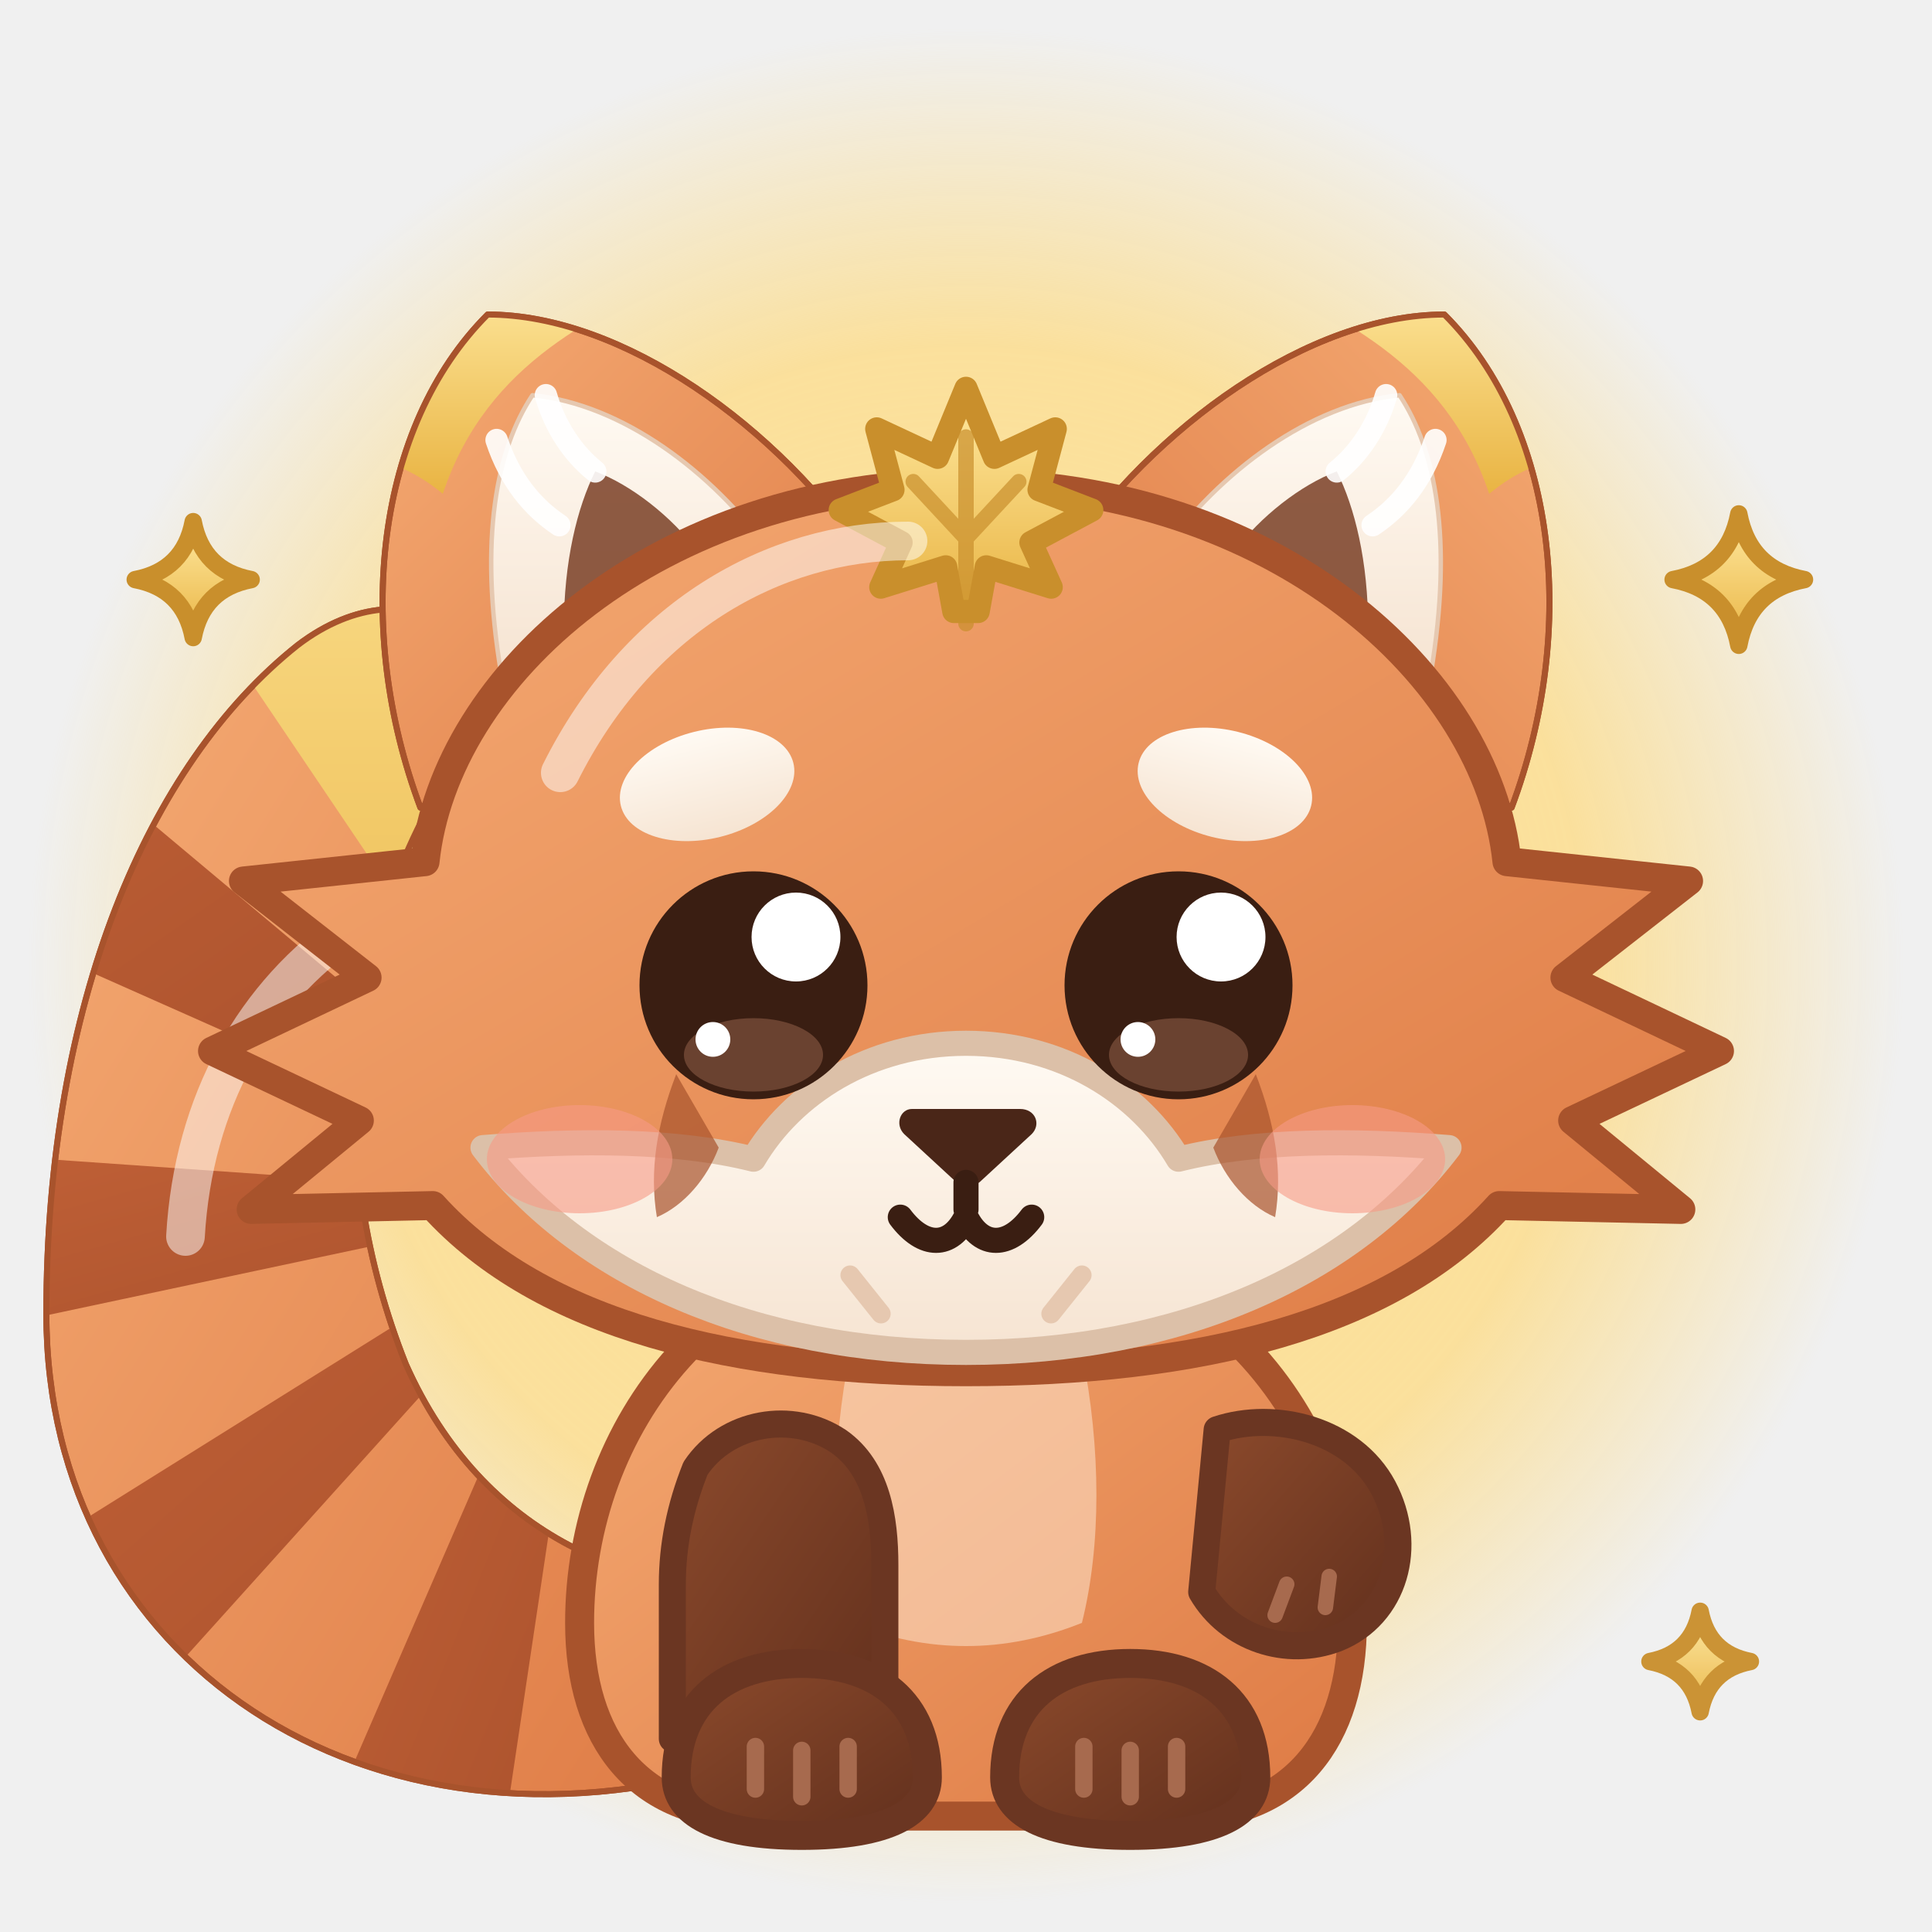
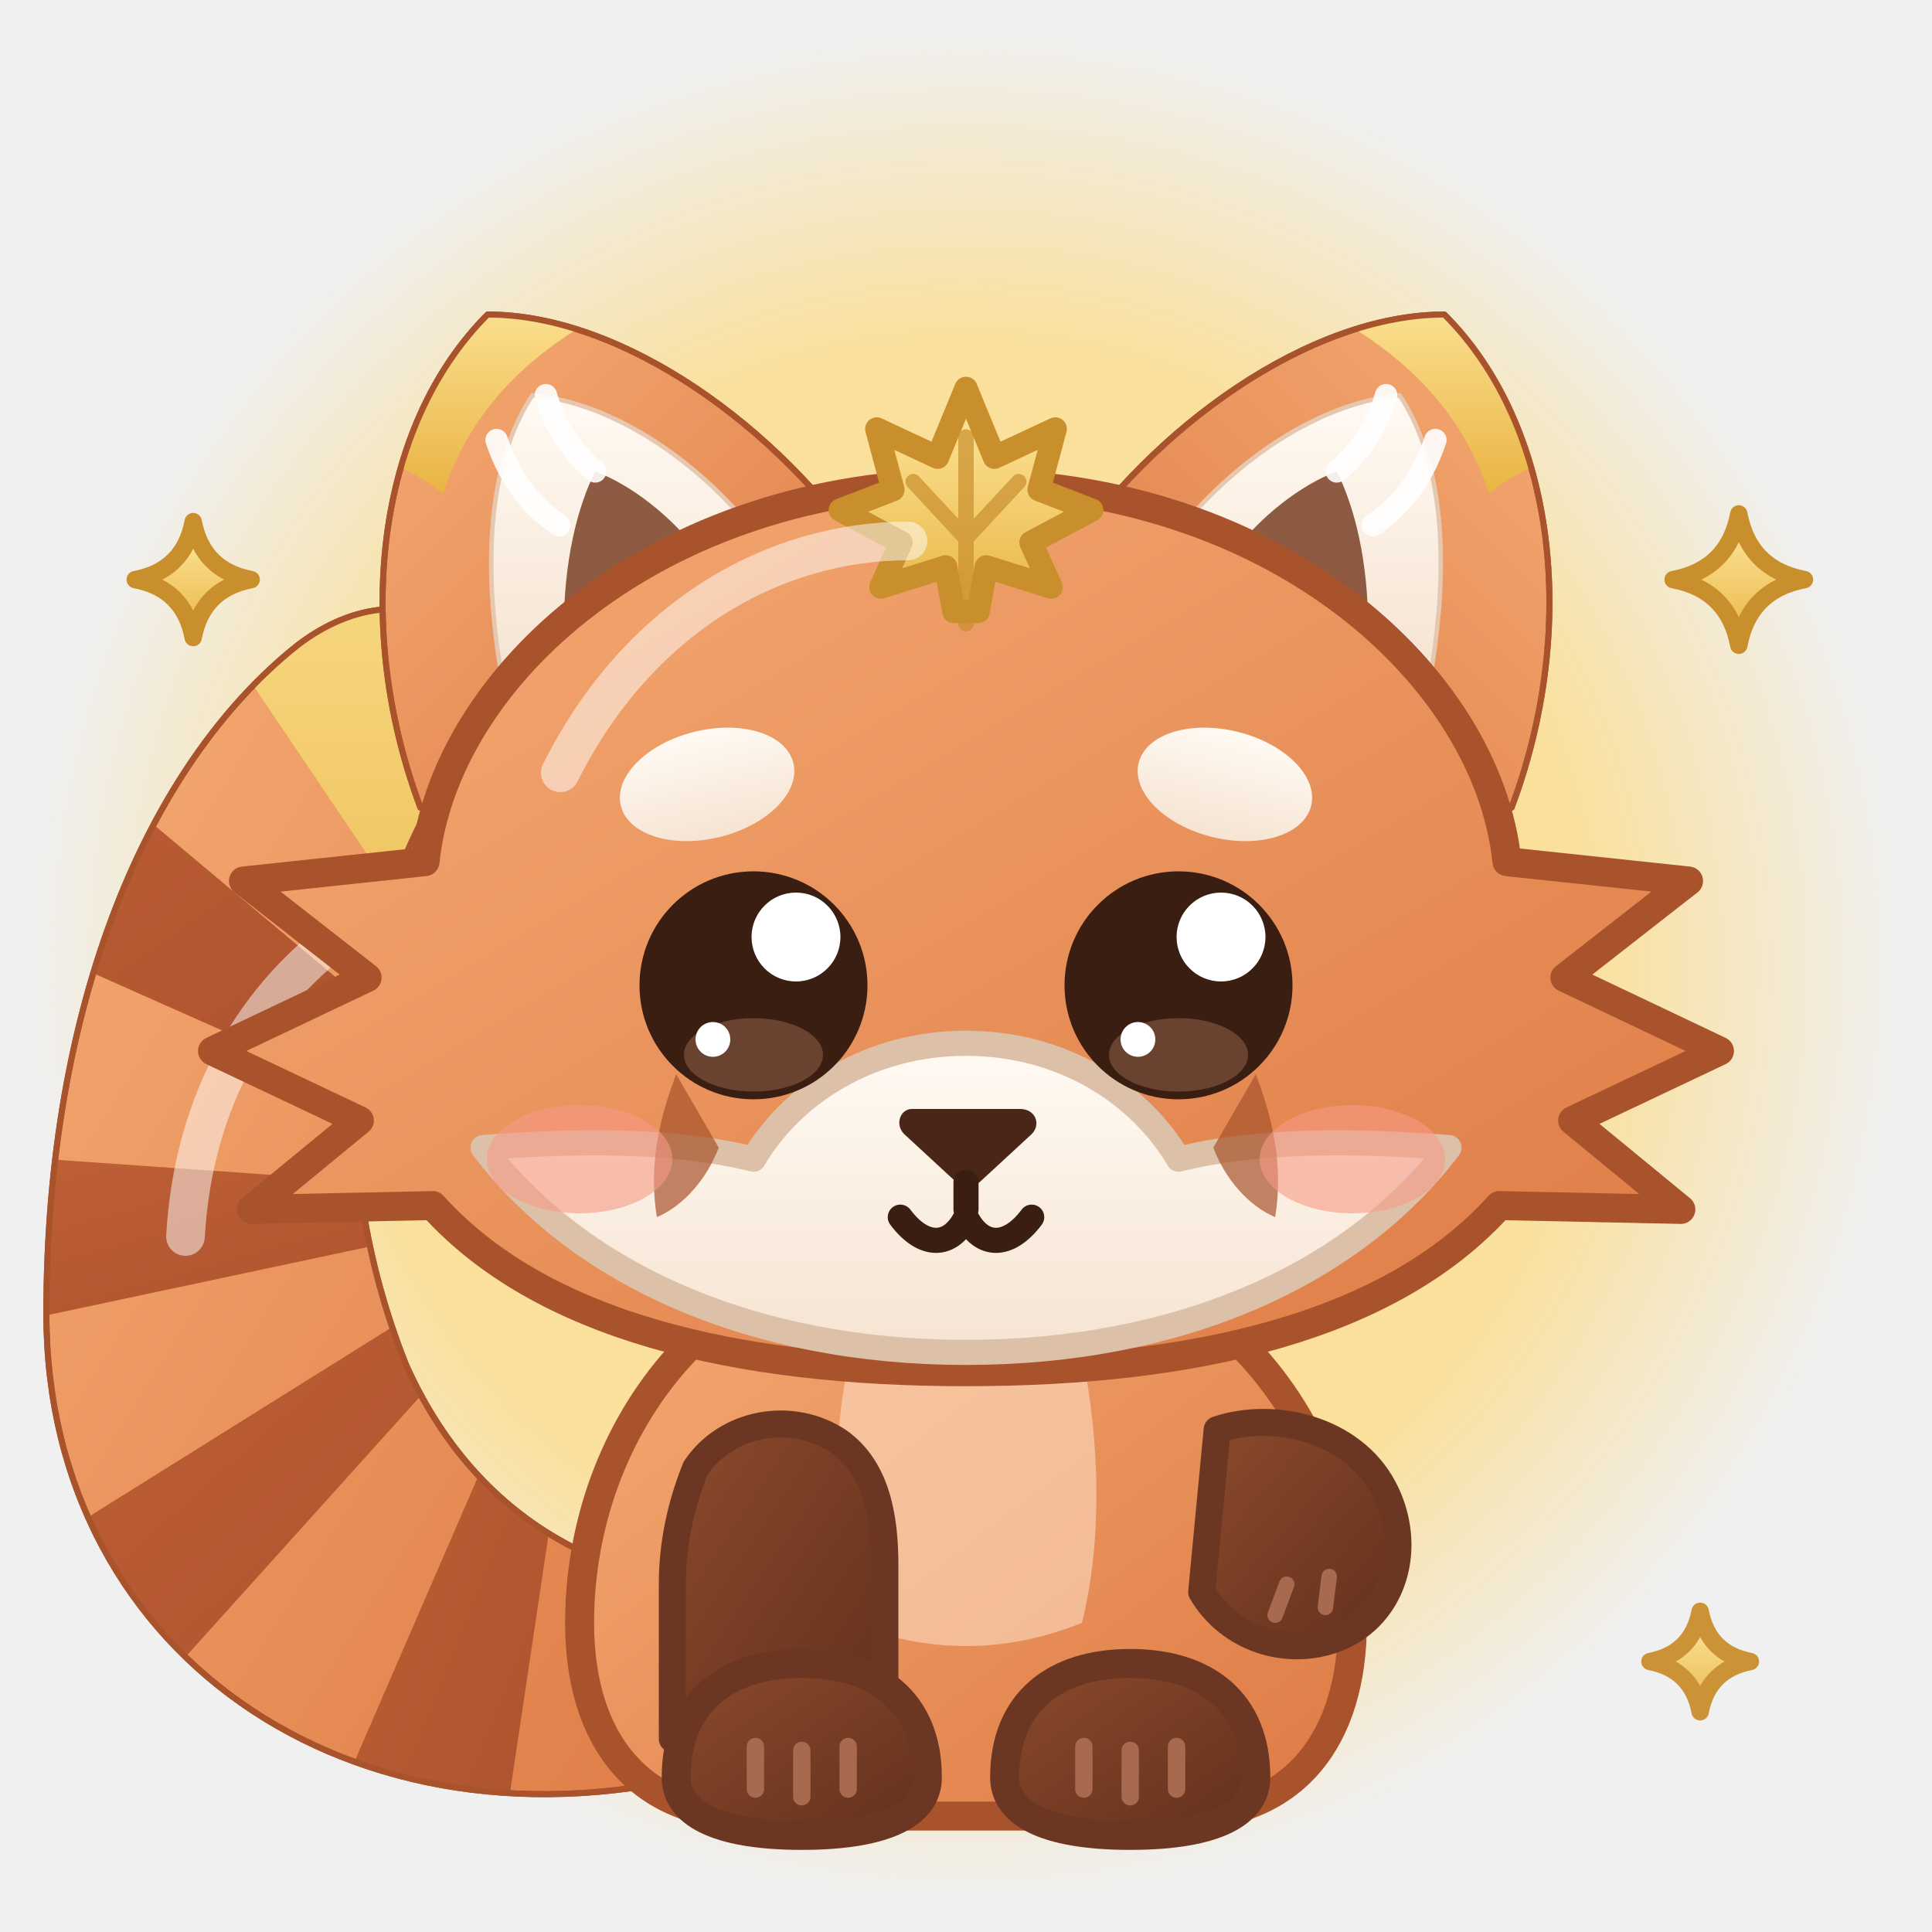
<svg xmlns="http://www.w3.org/2000/svg" viewBox="0 0 100 100" width="480" height="480">
  <defs>
    <linearGradient id="maple-f5-fur" x1="0" y1="0" x2="1" y2="1">
      <stop offset="0" stop-color="#f5ab74" />
      <stop offset="1" stop-color="#de7a44" />
    </linearGradient>
    <linearGradient id="maple-f5-white" x1="0" y1="0" x2="0" y2="1">
      <stop offset="0" stop-color="#fffaf3" />
      <stop offset="1" stop-color="#f6e4d2" />
    </linearGradient>
    <linearGradient id="maple-f5-dark" x1="0" y1="0" x2="1" y2="1">
      <stop offset="0" stop-color="#8c4a2c" />
      <stop offset="1" stop-color="#62301d" />
    </linearGradient>
    <linearGradient id="maple-f5-ring" x1="0" y1="0" x2="1" y2="1">
      <stop offset="0" stop-color="#c7653a" />
      <stop offset="1" stop-color="#a54e2a" />
    </linearGradient>
    <radialGradient id="maple-f5-halo" cx=".5" cy=".5" r=".5">
      <stop offset="0" stop-color="#ffe7a3" stop-opacity="1" />
      <stop offset=".66" stop-color="#ffd978" stop-opacity=".7" />
      <stop offset="1" stop-color="#ffd978" stop-opacity="0" />
    </radialGradient>
    <linearGradient id="maple-f5-gold" x1="0" y1="0" x2="0" y2="1">
      <stop offset="0" stop-color="#ffe9a0" />
      <stop offset="1" stop-color="#e9b443" />
    </linearGradient>
  </defs>
  <circle cx="50" cy="50" r="49" fill="url(#maple-f5-halo)" />
  <g>
    <clipPath id="maple-f5-tc">
      <path d="M38 91.4C19 97 2.4 86 2.4 68 2.4 52 7.6 39.6 15.4 33.4 21.4 28.8 27.6 33.4 23.6 39.4 17.6 48.6 16.8 60 21 70.6 25 79.6 33 82.8 40.6 82Z" />
    </clipPath>
    <path d="M38 91.4C19 97 2.4 86 2.4 68 2.4 52 7.6 39.6 15.4 33.4 21.4 28.8 27.6 33.4 23.6 39.4 17.6 48.6 16.8 60 21 70.6 25 79.6 33 82.8 40.6 82Z" fill="url(#maple-f5-fur)" stroke="#a8532c" stroke-width="1.5" stroke-linejoin="round" stroke-linecap="round" vector-effect="non-scaling-stroke" />
    <g clip-path="url(#maple-f5-tc)" fill="url(#maple-f5-ring)">
      <path d="M31 62L-14.7 41.7 -7.3 29.9Z" />
      <path d="M31 62L-17.9 72.4 -18.9 58.5Z" />
      <path d="M31 62L-2.5 99.2 -11.4 88.5Z" />
      <path d="M31 62L23.6 111.5 11.1 107.9Z" />
    </g>
    <g clip-path="url(#maple-f5-tc)">
      <path d="M31 62L3.0 20.5 18.9 13.5Z" fill="url(#maple-f5-gold)" />
    </g>
    <path d="M38 91.4C19 97 2.4 86 2.4 68 2.4 52 7.6 39.6 15.4 33.4 21.4 28.8 27.6 33.4 23.6 39.4 17.6 48.6 16.8 60 21 70.6 25 79.6 33 82.8 40.6 82Z" fill="none" stroke="#a8532c" stroke-width="1.5" stroke-linejoin="round" stroke-linecap="round" vector-effect="non-scaling-stroke" />
    <path d="M9.6 64c.4-7 3.6-12.6 8.6-16" fill="none" stroke="#fff" stroke-width="2" stroke-linecap="round" stroke-linejoin="round" opacity="0.5" />
    <path d="M50 64C63.0 64 70 74 70 84 70 90 67 94 61 94H39C33 94 30 90 30 84 30 74 37.0 64 50 64Z" fill="url(#maple-f5-fur)" stroke="#a8532c" stroke-width="1.5" stroke-linejoin="round" stroke-linecap="round" />
    <path d="M44.0 70c4.0 2 8.0 2 12.0 0 1.0 5 1.0 10 0 14-4.0 1.6-8.0 1.6-12.0 0-1.0-4-1.0-9 0-14Z" fill="#fde3cc" opacity=".55" />
    <path d="M36 76c1.6-2.4 5-3 7.4-1.4 2 1.4 2.4 4 2.4 6.4V90h-11v-8c0-2 .4-4 1.2-6Z" fill="url(#maple-f5-dark)" stroke="#6b3622" stroke-width="1.4" stroke-linejoin="round" stroke-linecap="round" />
    <path d="M35.0 92c0-3.9 2.6-5.9 6.5-5.9S48.0 88.1 48.0 92c0 1.8-2 3-6.5 3S35.0 93.8 35.0 92Z" fill="url(#maple-f5-dark)" stroke="#6b3622" stroke-width="1.5" stroke-linejoin="round" stroke-linecap="round" />
    <path d="M39.1 92.6v-2.2M41.5 93v-2.4M43.9 92.6v-2.2" fill="none" stroke="#a76a4e" stroke-width="0.9" stroke-linecap="round" stroke-linejoin="round" opacity="1" />
    <path d="M52.0 92c0-3.9 2.6-5.9 6.5-5.9S65.0 88.1 65.0 92c0 1.8-2 3-6.5 3S52.0 93.8 52.0 92Z" fill="url(#maple-f5-dark)" stroke="#6b3622" stroke-width="1.5" stroke-linejoin="round" stroke-linecap="round" />
    <path d="M56.1 92.6v-2.2M58.5 93v-2.4M60.9 92.6v-2.2" fill="none" stroke="#a76a4e" stroke-width="0.9" stroke-linecap="round" stroke-linejoin="round" opacity="1" />
    <path d="M63 74c3-1 7 0 8.6 3 1.6 3 .6 6.6-2.4 7.8-2.6 1-5.6 0-7-2.4Z" fill="url(#maple-f5-dark)" stroke="#6b3622" stroke-width="1.4" stroke-linejoin="round" stroke-linecap="round" />
    <path d="M66 83.6l.6-1.6M68.6 83.2l.2-1.6" fill="none" stroke="#a76a4e" stroke-width="0.8" stroke-linecap="round" stroke-linejoin="round" opacity="1" />
    <g transform="translate(38 36) scale(1.16) translate(-38 -36)">
      <path d="M24 41C21 33 22 24 27 19 33 19 40 24 44 30Z" fill="url(#maple-f5-fur)" stroke="#a8532c" stroke-width="1.5" stroke-linejoin="round" stroke-linecap="round" vector-effect="non-scaling-stroke" />
      <clipPath id="maple-f5-ecl">
        <path d="M24 41C21 33 22 24 27 19 33 19 40 24 44 30Z" />
      </clipPath>
      <g clip-path="url(#maple-f5-ecl)">
        <path d="M18 17H36C32 19 27 21 25 27 22.6 25 20 25 18 26Z" fill="url(#maple-f5-gold)" />
      </g>
      <path d="M24 41C21 33 22 24 27 19 33 19 40 24 44 30Z" fill="none" stroke="#a8532c" stroke-width="1.5" stroke-linejoin="round" stroke-linecap="round" vector-effect="non-scaling-stroke" />
      <path d="M27.6 35C26.6 29 27.4 25 29 22.6 33 23 37 26 39.6 29.6Z" fill="url(#maple-f5-white)" stroke="#e6c8b0" stroke-width="1.1" stroke-linejoin="round" stroke-linecap="round" vector-effect="non-scaling-stroke" />
      <path d="M30.4 33c0-3 .6-5.4 1.4-7 1.6.6 3.4 2 4.6 3.6Z" fill="#7a3f26" opacity=".85" />
      <path d="M27.4 24.6c.6 1.8 1.6 3 2.8 3.8M29.6 22.6c.4 1.4 1.2 2.6 2.2 3.4" fill="none" stroke="#fff" stroke-width="1" stroke-linecap="round" stroke-linejoin="round" opacity="0.9" />
    </g>
    <g transform="matrix(-1 0 0 1 100 0)">
      <g transform="translate(38 36) scale(1.16) translate(-38 -36)">
        <path d="M24 41C21 33 22 24 27 19 33 19 40 24 44 30Z" fill="url(#maple-f5-fur)" stroke="#a8532c" stroke-width="1.5" stroke-linejoin="round" stroke-linecap="round" vector-effect="non-scaling-stroke" />
        <clipPath id="maple-f5-ecl">
          <path d="M24 41C21 33 22 24 27 19 33 19 40 24 44 30Z" />
        </clipPath>
        <g clip-path="url(#maple-f5-ecl)">
          <path d="M18 17H36C32 19 27 21 25 27 22.6 25 20 25 18 26Z" fill="url(#maple-f5-gold)" />
        </g>
        <path d="M24 41C21 33 22 24 27 19 33 19 40 24 44 30Z" fill="none" stroke="#a8532c" stroke-width="1.5" stroke-linejoin="round" stroke-linecap="round" vector-effect="non-scaling-stroke" />
        <path d="M27.6 35C26.6 29 27.4 25 29 22.6 33 23 37 26 39.6 29.6Z" fill="url(#maple-f5-white)" stroke="#e6c8b0" stroke-width="1.1" stroke-linejoin="round" stroke-linecap="round" vector-effect="non-scaling-stroke" />
        <path d="M30.4 33c0-3 .6-5.4 1.4-7 1.6.6 3.4 2 4.6 3.6Z" fill="#7a3f26" opacity=".85" />
        <path d="M27.4 24.6c.6 1.8 1.6 3 2.8 3.8M29.6 22.6c.4 1.4 1.2 2.6 2.2 3.4" fill="none" stroke="#fff" stroke-width="1" stroke-linecap="round" stroke-linejoin="round" opacity="0.9" />
      </g>
    </g>
    <path d="M50 25C66 25 77 35 78 44.6L87.4 45.6 81 50.6 89 54.4 81.4 58 87 62.6 77.6 62.4C72 68.6 62 71 50 71S28 68.6 22.4 62.4L13 62.6 18.6 58 11 54.4 19 50.6 12.6 45.6 22 44.6C23 35 34 25 50 25Z" fill="url(#maple-f5-fur)" stroke="#a8532c" stroke-width="1.5" stroke-linejoin="round" stroke-linecap="round" />
    <path d="M50 54C45 54 41 56.6 39 60 35 59 30 59 25 59.4 30 66 39 70 50 70S70 66 75 59.4C70 59 65 59 61 60 59 56.6 55 54 50 54Z" fill="url(#maple-f5-white)" stroke="#dcc0a8" stroke-width="1.3" stroke-linejoin="round" stroke-linecap="round" />
    <ellipse cx="36.6" cy="40.6" rx="4.6" ry="2.8" fill="url(#maple-f5-white)" transform="rotate(-14 36.6 40.6)" />
    <ellipse cx="63.4" cy="40.6" rx="4.6" ry="2.8" fill="url(#maple-f5-white)" transform="rotate(14 63.4 40.6)" />
    <path d="M35 55.6c-1 2.6-1.4 5-1 7.4 1.4-.6 2.6-2 3.2-3.6Z" fill="#a8532c" opacity=".7" />
    <path d="M65 55.6c1 2.6 1.4 5 1 7.4-1.4-.6-2.6-2-3.2-3.6Z" fill="#a8532c" opacity=".7" />
    <g transform="translate(50 26.4) rotate(0) scale(1.05)">
      <path d="M0-6L1.4-2.6 4.4-4 3.6-1 6.2 0 3.2 1.6 4.2 3.8 1 2.8.6 5H-.6L-1 2.8-4.2 3.8-3.2 1.6-6.2 0-3.6-1-4.4-4-1.4-2.6Z" fill="url(#maple-f5-gold)" stroke="#c98f2c" stroke-width="1.143" stroke-linejoin="round" stroke-linecap="round" />
      <path d="M0-3.6V5.6M0 1.4L2.6-1.4M0 1.4L-2.6-1.4" fill="none" stroke="#c98f2c" stroke-width="0.762" stroke-linecap="round" stroke-linejoin="round" opacity="0.7" />
    </g>
    <path d="M29 40c4-8 11-12 18-12" fill="none" stroke="#fff" stroke-width="2" stroke-linecap="round" stroke-linejoin="round" opacity="0.5" />
    <circle cx="39" cy="51" r="5.9" fill="#3a1e12" />
    <ellipse cx="39" cy="54.6" rx="3.6" ry="1.9" fill="#8a5a44" opacity=".6" />
    <circle cx="41.2" cy="48.5" r="2.3" fill="#fff" />
    <circle cx="36.9" cy="53.8" r="0.9" fill="#fff" />
    <circle cx="61" cy="51" r="5.9" fill="#3a1e12" />
    <ellipse cx="61" cy="54.6" rx="3.6" ry="1.9" fill="#8a5a44" opacity=".6" />
    <circle cx="63.2" cy="48.5" r="2.3" fill="#fff" />
    <circle cx="58.9" cy="53.8" r="0.9" fill="#fff" />
    <ellipse cx="30" cy="60" rx="4.8" ry="2.8" fill="#f79a86" opacity=".6" />
    <ellipse cx="70" cy="60" rx="4.8" ry="2.8" fill="#f79a86" opacity=".6" />
    <path d="M47.2 57.4h5.6c.8 0 1.1.8.6 1.3l-2.6 2.4c-.4.4-1 .4-1.4 0l-2.6-2.4c-.5-.5-.2-1.3.4-1.3z" fill="#4a2618" />
    <path d="M50 61.2v1.4M46.6 63c1.2 1.6 2.6 1.6 3.4 0 .8 1.6 2.2 1.6 3.4 0" fill="none" stroke="#3a1e12" stroke-width="1.3" stroke-linecap="round" stroke-linejoin="round" opacity="1" />
-     <path d="M44 66l1.6 2M56 66l-1.6 2" fill="none" stroke="#e6c8b0" stroke-width="1" stroke-linecap="round" stroke-linejoin="round" opacity="1" />
    <path d="M90 26.6Q90.54 29.46 93.4 30Q90.54 30.54 90 33.4Q89.46 30.54 86.6 30Q89.46 29.46 90 26.6Z" fill="url(#maple-f5-gold)" stroke="#c98f2c" stroke-width=".9" stroke-linejoin="round" opacity="1" />
    <path d="M10 27Q10.48 29.52 13 30Q10.48 30.48 10 33Q9.52 30.48 7 30Q9.52 29.52 10 27Z" fill="url(#maple-f5-gold)" stroke="#c98f2c" stroke-width=".9" stroke-linejoin="round" opacity="1" />
    <path d="M88 83.4Q88.42 85.58 90.6 86Q88.42 86.42 88 88.6Q87.58 86.42 85.4 86Q87.58 85.58 88 83.4Z" fill="url(#maple-f5-gold)" stroke="#c98f2c" stroke-width=".9" stroke-linejoin="round" opacity="0.95" />
  </g>
</svg>
